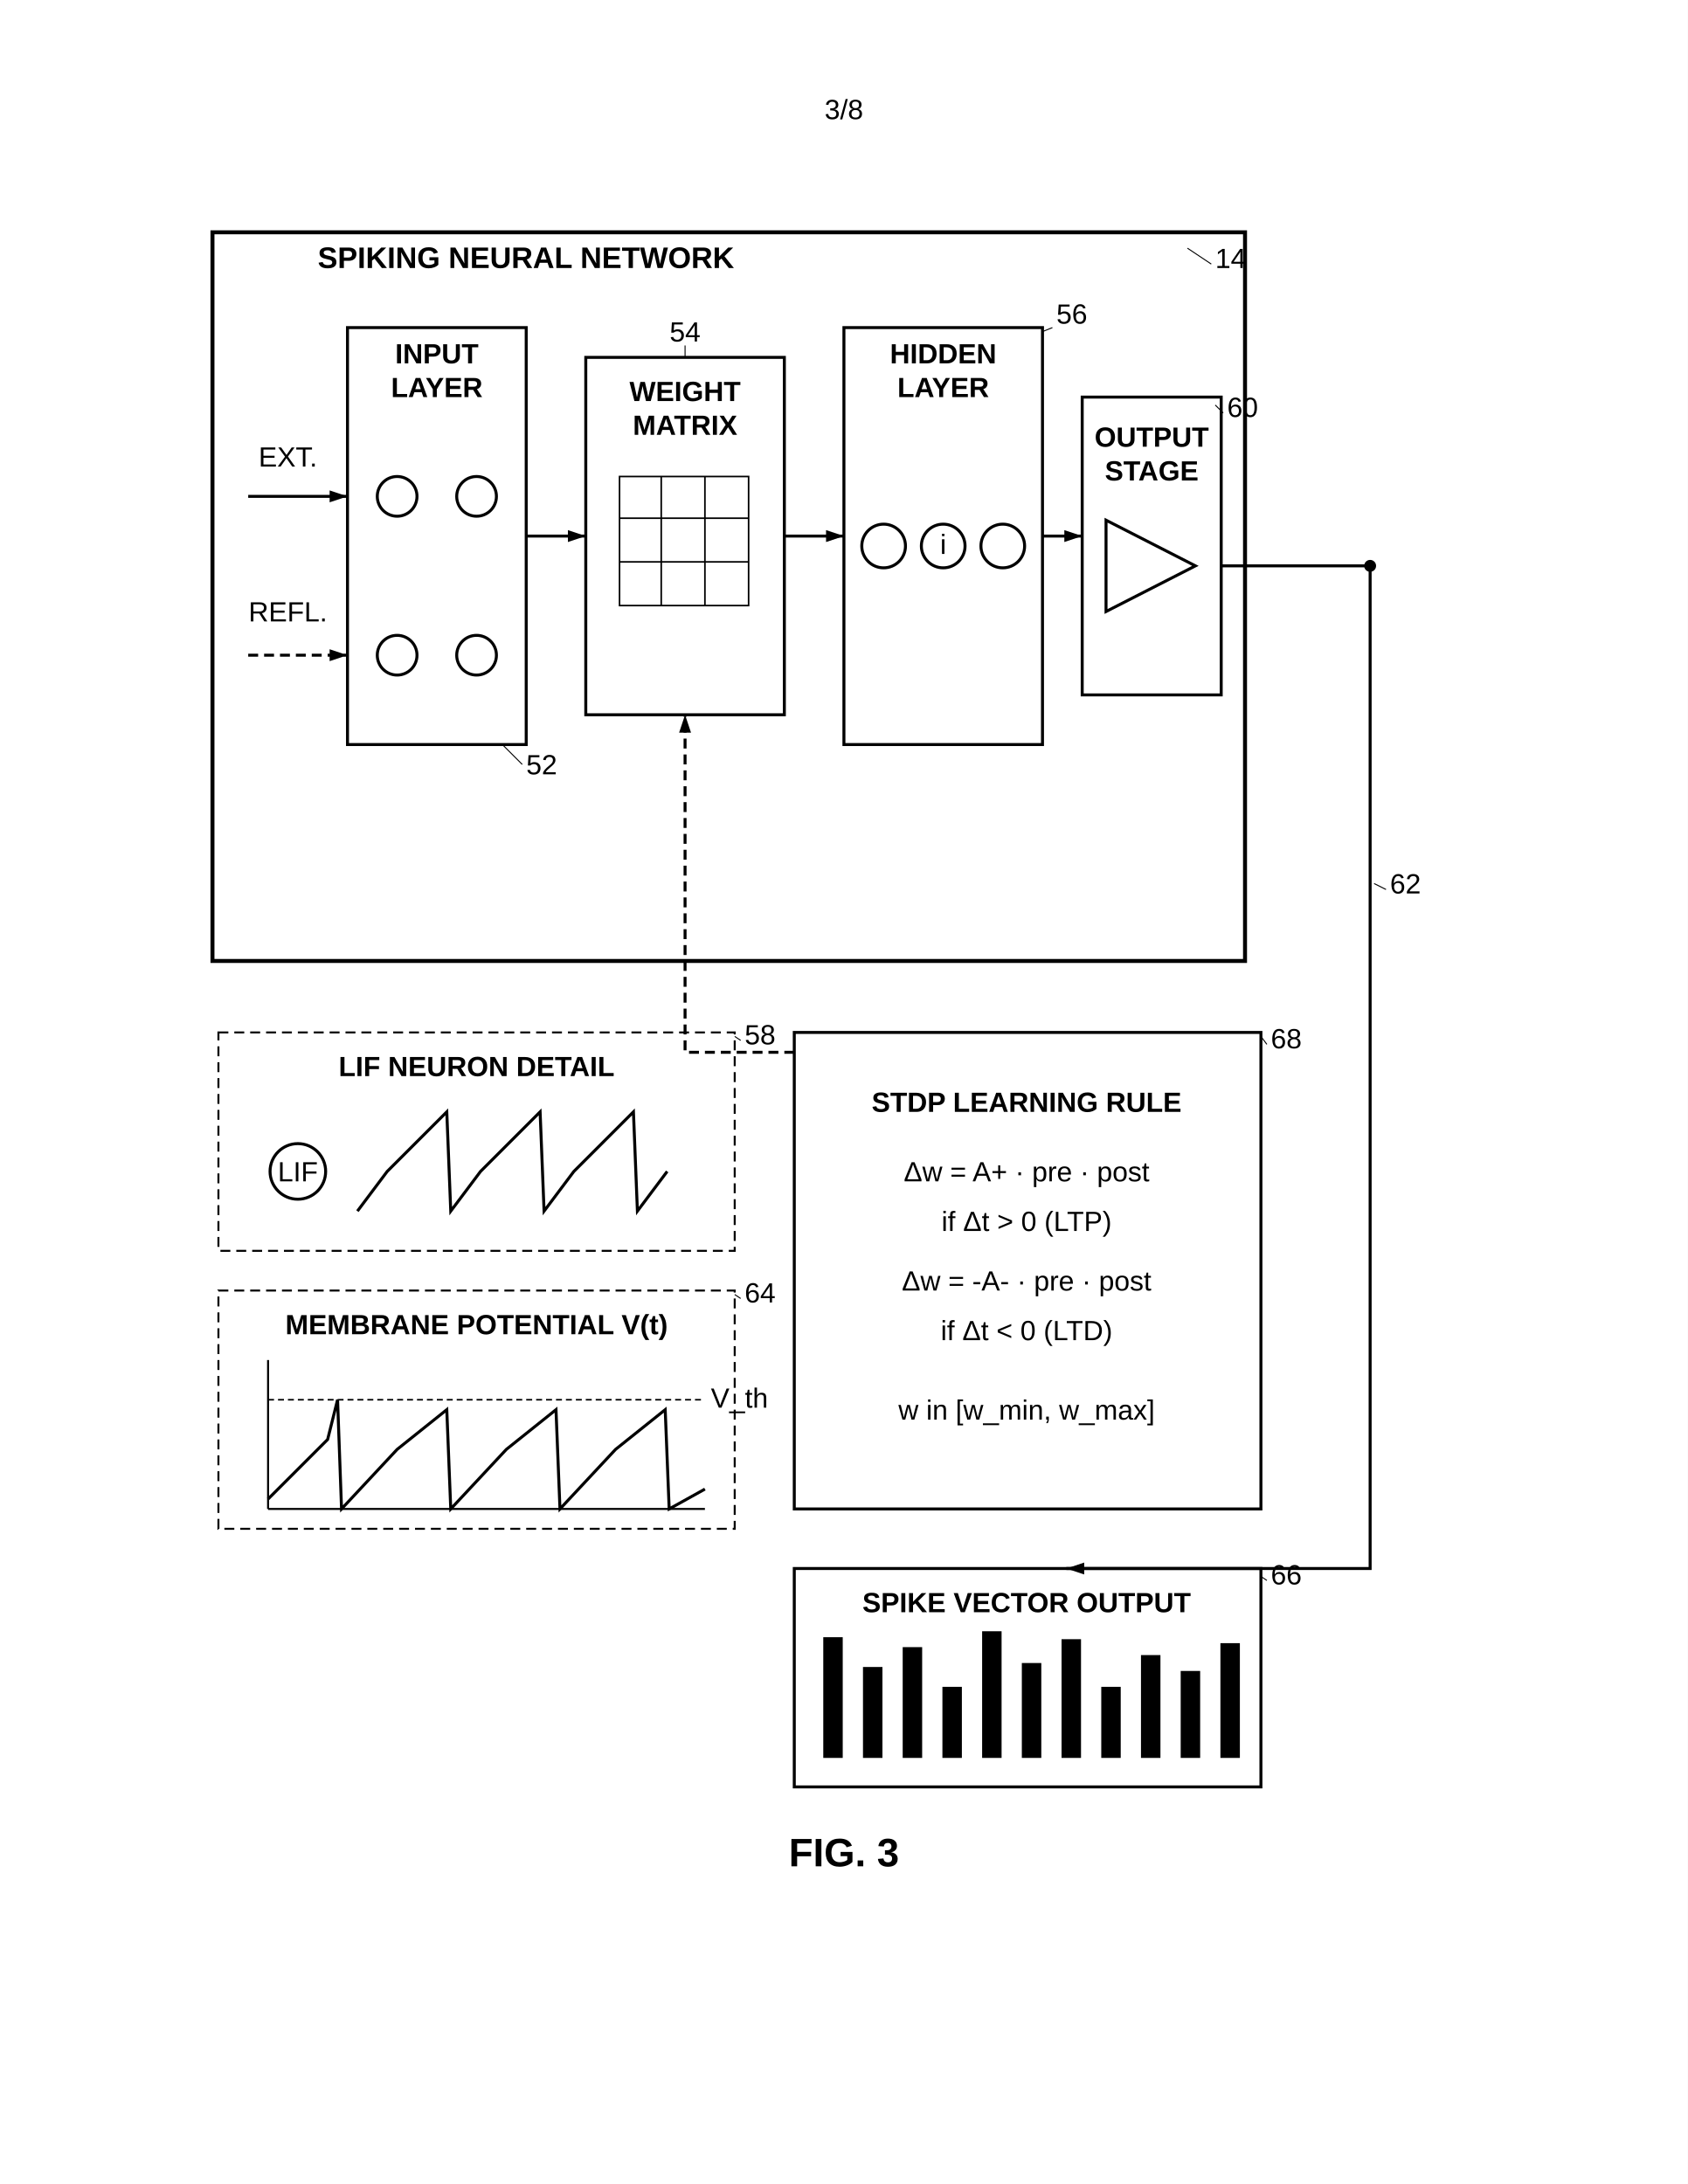
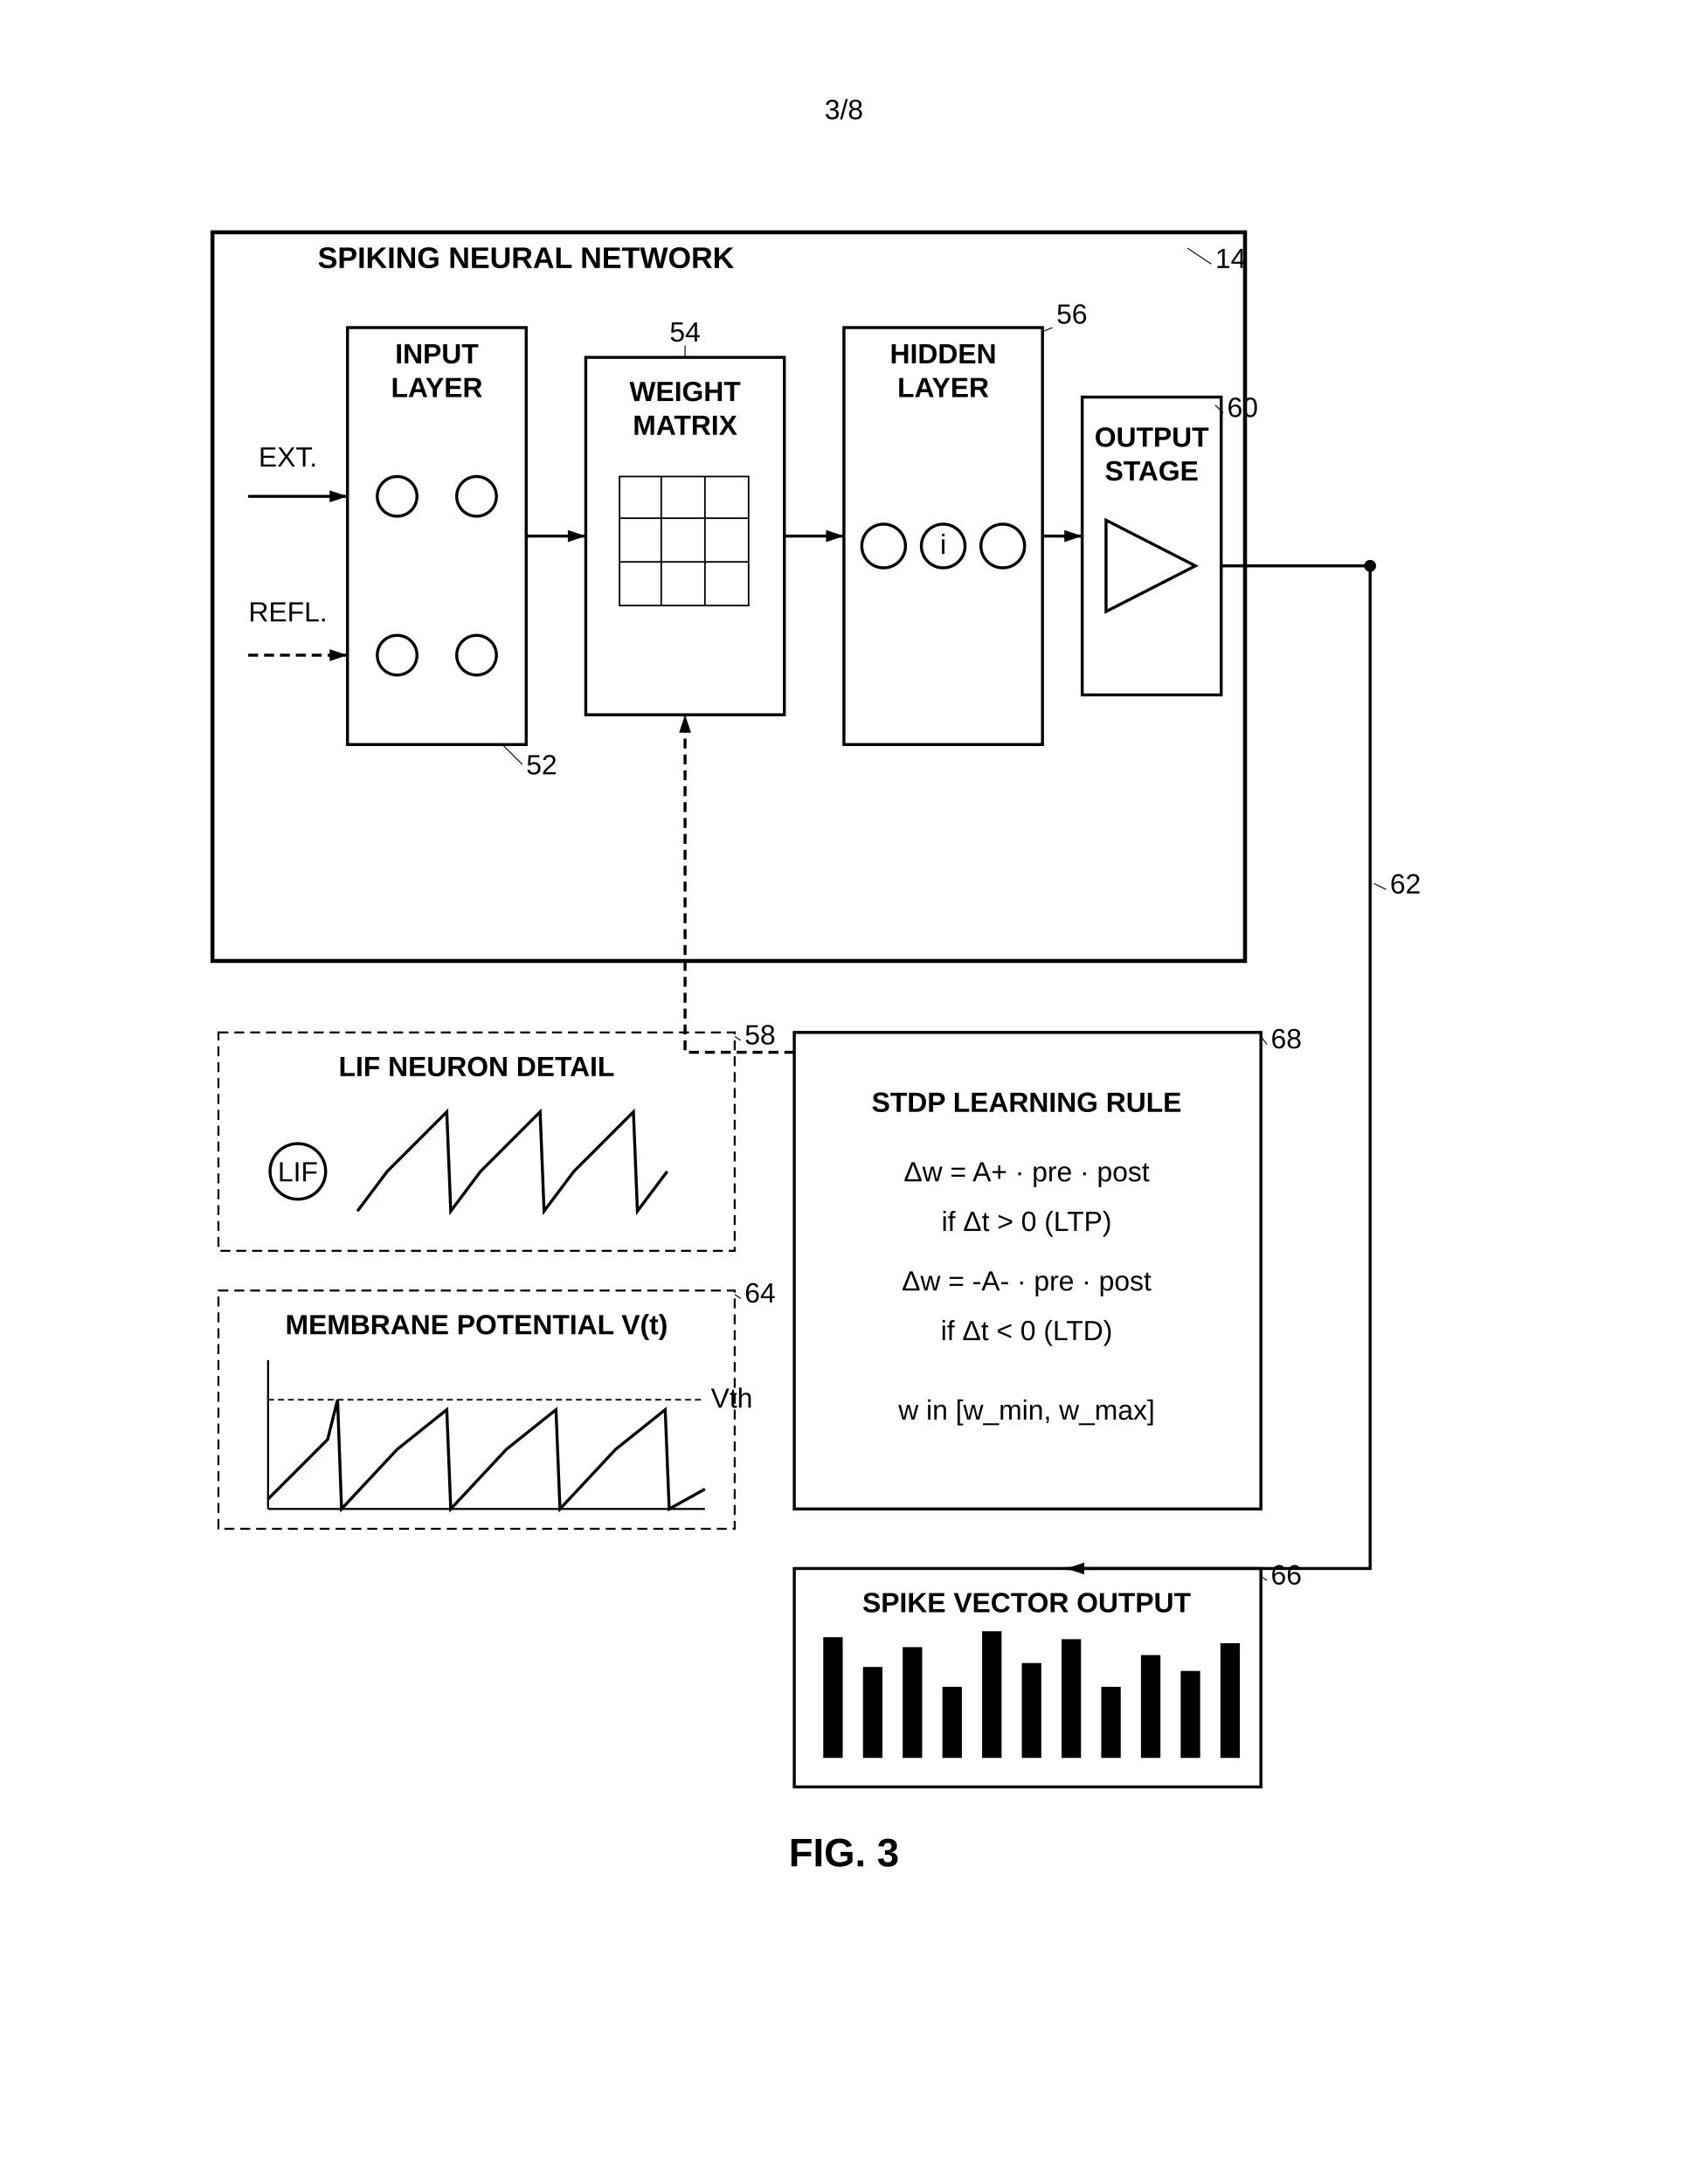
<svg xmlns="http://www.w3.org/2000/svg" width="8.5in" height="11in" viewBox="0 0 850 1100">
  <defs>
    <marker id="ah" markerWidth="6" markerHeight="4" refX="6" refY="2" orient="auto">
      <polygon points="0 0, 6 2, 0 4" fill="black" />
    </marker>
  </defs>
  <rect width="100%" height="100%" fill="white" />
  <text x="425" y="60" font-family="Arial, sans-serif" font-size="14" text-anchor="middle" fill="black">3/8</text>
  <g transform="translate(0, 50)">
    <rect x="107" y="67" width="520" height="367" fill="none" stroke="black" stroke-width="2" />
    <text x="160" y="85" font-family="Arial, sans-serif" font-size="15" font-weight="bold" fill="black">SPIKING NEURAL NETWORK</text>
    <text x="612" y="85" font-family="Arial, sans-serif" font-size="14" text-anchor="start" fill="black">14</text>
    <line x1="610" y1="83" x2="598" y2="75" stroke="black" stroke-width="0.5" />
    <text x="145" y="185" font-family="Arial, sans-serif" font-size="14" text-anchor="middle" fill="black">EXT.</text>
    <line x1="125" y1="200" x2="175" y2="200" stroke="black" stroke-width="1.5" marker-end="url(#ah)" />
    <text x="145" y="263" font-family="Arial, sans-serif" font-size="14" text-anchor="middle" fill="black">REFL.</text>
    <line x1="125" y1="280" x2="175" y2="280" stroke="black" stroke-width="1.5" stroke-dasharray="5,3" marker-end="url(#ah)" />
    <rect x="175" y="115" width="90" height="210" fill="none" stroke="black" stroke-width="1.5" />
    <text x="220" y="133" font-family="Arial, sans-serif" font-size="14" font-weight="bold" text-anchor="middle" fill="black">INPUT</text>
    <text x="220" y="150" font-family="Arial, sans-serif" font-size="14" font-weight="bold" text-anchor="middle" fill="black">LAYER</text>
    <circle cx="200" cy="200" r="10" fill="none" stroke="black" stroke-width="1.5" />
    <circle cx="240" cy="200" r="10" fill="none" stroke="black" stroke-width="1.5" />
    <circle cx="200" cy="280" r="10" fill="none" stroke="black" stroke-width="1.5" />
    <circle cx="240" cy="280" r="10" fill="none" stroke="black" stroke-width="1.5" />
    <text x="265" y="340" font-family="Arial, sans-serif" font-size="14" text-anchor="start" fill="black">52</text>
    <line x1="263" y1="335" x2="253" y2="325" stroke="black" stroke-width="0.5" />
    <line x1="265" y1="220" x2="295" y2="220" stroke="black" stroke-width="1.5" marker-end="url(#ah)" />
    <rect x="295" y="130" width="100" height="180" fill="none" stroke="black" stroke-width="1.5" />
    <text x="345" y="152" font-family="Arial, sans-serif" font-size="14" font-weight="bold" text-anchor="middle" fill="black">WEIGHT</text>
    <text x="345" y="169" font-family="Arial, sans-serif" font-size="14" font-weight="bold" text-anchor="middle" fill="black">MATRIX</text>
    <rect x="312" y="190" width="65" height="65" fill="none" stroke="black" stroke-width="0.8" />
    <line x1="312" y1="211" x2="377" y2="211" stroke="black" stroke-width="0.8" />
    <line x1="312" y1="233" x2="377" y2="233" stroke="black" stroke-width="0.8" />
    <line x1="333" y1="190" x2="333" y2="255" stroke="black" stroke-width="0.8" />
    <line x1="355" y1="190" x2="355" y2="255" stroke="black" stroke-width="0.8" />
    <text x="345" y="122" font-family="Arial, sans-serif" font-size="14" text-anchor="middle" fill="black">54</text>
    <line x1="345" y1="124" x2="345" y2="130" stroke="black" stroke-width="0.5" />
    <line x1="395" y1="220" x2="425" y2="220" stroke="black" stroke-width="1.5" marker-end="url(#ah)" />
    <rect x="425" y="115" width="100" height="210" fill="none" stroke="black" stroke-width="1.5" />
    <text x="475" y="133" font-family="Arial, sans-serif" font-size="14" font-weight="bold" text-anchor="middle" fill="black">HIDDEN</text>
    <text x="475" y="150" font-family="Arial, sans-serif" font-size="14" font-weight="bold" text-anchor="middle" fill="black">LAYER</text>
    <circle cx="445" cy="225" r="11" fill="none" stroke="black" stroke-width="1.5" />
    <circle cx="475" cy="225" r="11" fill="none" stroke="black" stroke-width="1.5" />
    <circle cx="505" cy="225" r="11" fill="none" stroke="black" stroke-width="1.5" />
    <text x="475" y="229" font-family="Arial, sans-serif" font-size="14" text-anchor="middle" fill="black">i</text>
    <text x="532" y="113" font-family="Arial, sans-serif" font-size="14" text-anchor="start" fill="black">56</text>
    <line x1="530" y1="115" x2="525" y2="117" stroke="black" stroke-width="0.5" />
    <line x1="525" y1="220" x2="545" y2="220" stroke="black" stroke-width="1.5" marker-end="url(#ah)" />
    <rect x="545" y="150" width="70" height="150" fill="none" stroke="black" stroke-width="1.5" />
    <text x="580" y="175" font-family="Arial, sans-serif" font-size="14" font-weight="bold" text-anchor="middle" fill="black">OUTPUT</text>
    <text x="580" y="192" font-family="Arial, sans-serif" font-size="14" font-weight="bold" text-anchor="middle" fill="black">STAGE</text>
    <path d="M 557 212 L 602 235 L 557 258 Z" fill="none" stroke="black" stroke-width="1.5" />
    <text x="618" y="160" font-family="Arial, sans-serif" font-size="14" text-anchor="start" fill="black">60</text>
    <line x1="616" y1="158" x2="612" y2="154" stroke="black" stroke-width="0.5" />
    <path d="M 615 235 L 690 235 L 690 740 L 537 740" fill="none" stroke="black" stroke-width="1.5" marker-end="url(#ah)" />
    <circle cx="690" cy="235" r="3" fill="black" />
    <text x="700" y="400" font-family="Arial, sans-serif" font-size="14" text-anchor="start" fill="black">62</text>
    <line x1="698" y1="398" x2="692" y2="395" stroke="black" stroke-width="0.5" />
    <rect x="110" y="470" width="260" height="110" fill="none" stroke="black" stroke-width="1" stroke-dasharray="5,3" />
    <text x="240" y="492" font-family="Arial, sans-serif" font-size="14" font-weight="bold" text-anchor="middle" fill="black">LIF NEURON DETAIL</text>
    <circle cx="150" cy="540" r="14" fill="none" stroke="black" stroke-width="1.5" />
    <text x="150" y="545" font-family="Arial, sans-serif" font-size="14" text-anchor="middle" fill="black">LIF</text>
    <polyline points="180,560 195,540 210,525 225,510 227,560 242,540 257,525 272,510 274,560 289,540 304,525 319,510 321,560 336,540" fill="none" stroke="black" stroke-width="1.5" />
    <text x="375" y="476" font-family="Arial, sans-serif" font-size="14" text-anchor="start" fill="black">58</text>
    <line x1="373" y1="474" x2="370" y2="472" stroke="black" stroke-width="0.5" />
    <rect x="110" y="600" width="260" height="120" fill="none" stroke="black" stroke-width="1" stroke-dasharray="5,3" />
    <text x="240" y="622" font-family="Arial, sans-serif" font-size="14" font-weight="bold" text-anchor="middle" fill="black">MEMBRANE POTENTIAL V(t)</text>
    <line x1="135" y1="635" x2="135" y2="710" stroke="black" stroke-width="1" />
    <line x1="135" y1="710" x2="355" y2="710" stroke="black" stroke-width="1" />
    <line x1="135" y1="655" x2="355" y2="655" stroke="black" stroke-width="0.8" stroke-dasharray="3,2" />
-     <text x="358" y="659" font-family="Arial, sans-serif" font-size="14" text-anchor="start" fill="black">V_th</text>
+     <text x="358" y="659" font-family="Arial, sans-serif" font-size="14" text-anchor="start" fill="black">Vth</text>
    <path d="M 135 705 L 165 675 L 170 655 L 172 710 L 200 680 L 225 660 L 227 710 L 255 680 L 280 660 L 282 710 L 310 680 L 335 660 L 337 710 L 355 700" fill="none" stroke="black" stroke-width="1.5" />
    <text x="375" y="606" font-family="Arial, sans-serif" font-size="14" text-anchor="start" fill="black">64</text>
    <line x1="373" y1="604" x2="370" y2="602" stroke="black" stroke-width="0.5" />
    <rect x="400" y="740" width="235" height="110" fill="none" stroke="black" stroke-width="1.5" />
    <text x="517" y="762" font-family="Arial, sans-serif" font-size="14" font-weight="bold" text-anchor="middle" fill="black">SPIKE VECTOR OUTPUT</text>
    <rect x="415" y="775" width="9" height="60" fill="black" stroke="black" stroke-width="0.8" />
    <rect x="435" y="790" width="9" height="45" fill="black" stroke="black" stroke-width="0.8" />
    <rect x="455" y="780" width="9" height="55" fill="black" stroke="black" stroke-width="0.8" />
    <rect x="475" y="800" width="9" height="35" fill="black" stroke="black" stroke-width="0.8" />
    <rect x="495" y="772" width="9" height="63" fill="black" stroke="black" stroke-width="0.8" />
    <rect x="515" y="788" width="9" height="47" fill="black" stroke="black" stroke-width="0.8" />
    <rect x="535" y="776" width="9" height="59" fill="black" stroke="black" stroke-width="0.8" />
    <rect x="555" y="800" width="9" height="35" fill="black" stroke="black" stroke-width="0.8" />
    <rect x="575" y="784" width="9" height="51" fill="black" stroke="black" stroke-width="0.8" />
    <rect x="595" y="792" width="9" height="43" fill="black" stroke="black" stroke-width="0.8" />
    <rect x="615" y="778" width="9" height="57" fill="black" stroke="black" stroke-width="0.8" />
    <text x="640" y="748" font-family="Arial, sans-serif" font-size="14" text-anchor="start" fill="black">66</text>
    <line x1="638" y1="746" x2="635" y2="744" stroke="black" stroke-width="0.5" />
    <rect x="400" y="470" width="235" height="240" fill="none" stroke="black" stroke-width="1.5" />
    <text x="517" y="510" font-family="Arial, sans-serif" font-size="14" font-weight="bold" text-anchor="middle" fill="black">STDP LEARNING RULE</text>
    <text x="517" y="545" font-family="Arial, sans-serif" font-size="14" text-anchor="middle" fill="black">Δw = A+ · pre · post</text>
    <text x="517" y="570" font-family="Arial, sans-serif" font-size="14" text-anchor="middle" fill="black">if Δt &gt; 0 (LTP)</text>
    <text x="517" y="600" font-family="Arial, sans-serif" font-size="14" text-anchor="middle" fill="black">Δw = -A- · pre · post</text>
    <text x="517" y="625" font-family="Arial, sans-serif" font-size="14" text-anchor="middle" fill="black">if Δt &lt; 0 (LTD)</text>
    <text x="517" y="665" font-family="Arial, sans-serif" font-size="14" text-anchor="middle" fill="black">w in [w_min, w_max]</text>
    <text x="640" y="478" font-family="Arial, sans-serif" font-size="14" text-anchor="start" fill="black">68</text>
    <line x1="638" y1="476" x2="635" y2="472" stroke="black" stroke-width="0.5" />
    <path d="M 400 480 L 345 480 L 345 310" fill="none" stroke="black" stroke-width="1.5" stroke-dasharray="5,3" marker-end="url(#ah)" />
    <text x="425" y="890" font-family="Arial, sans-serif" font-size="20" font-weight="bold" text-anchor="middle" fill="black">FIG. 3</text>
  </g>
</svg>
